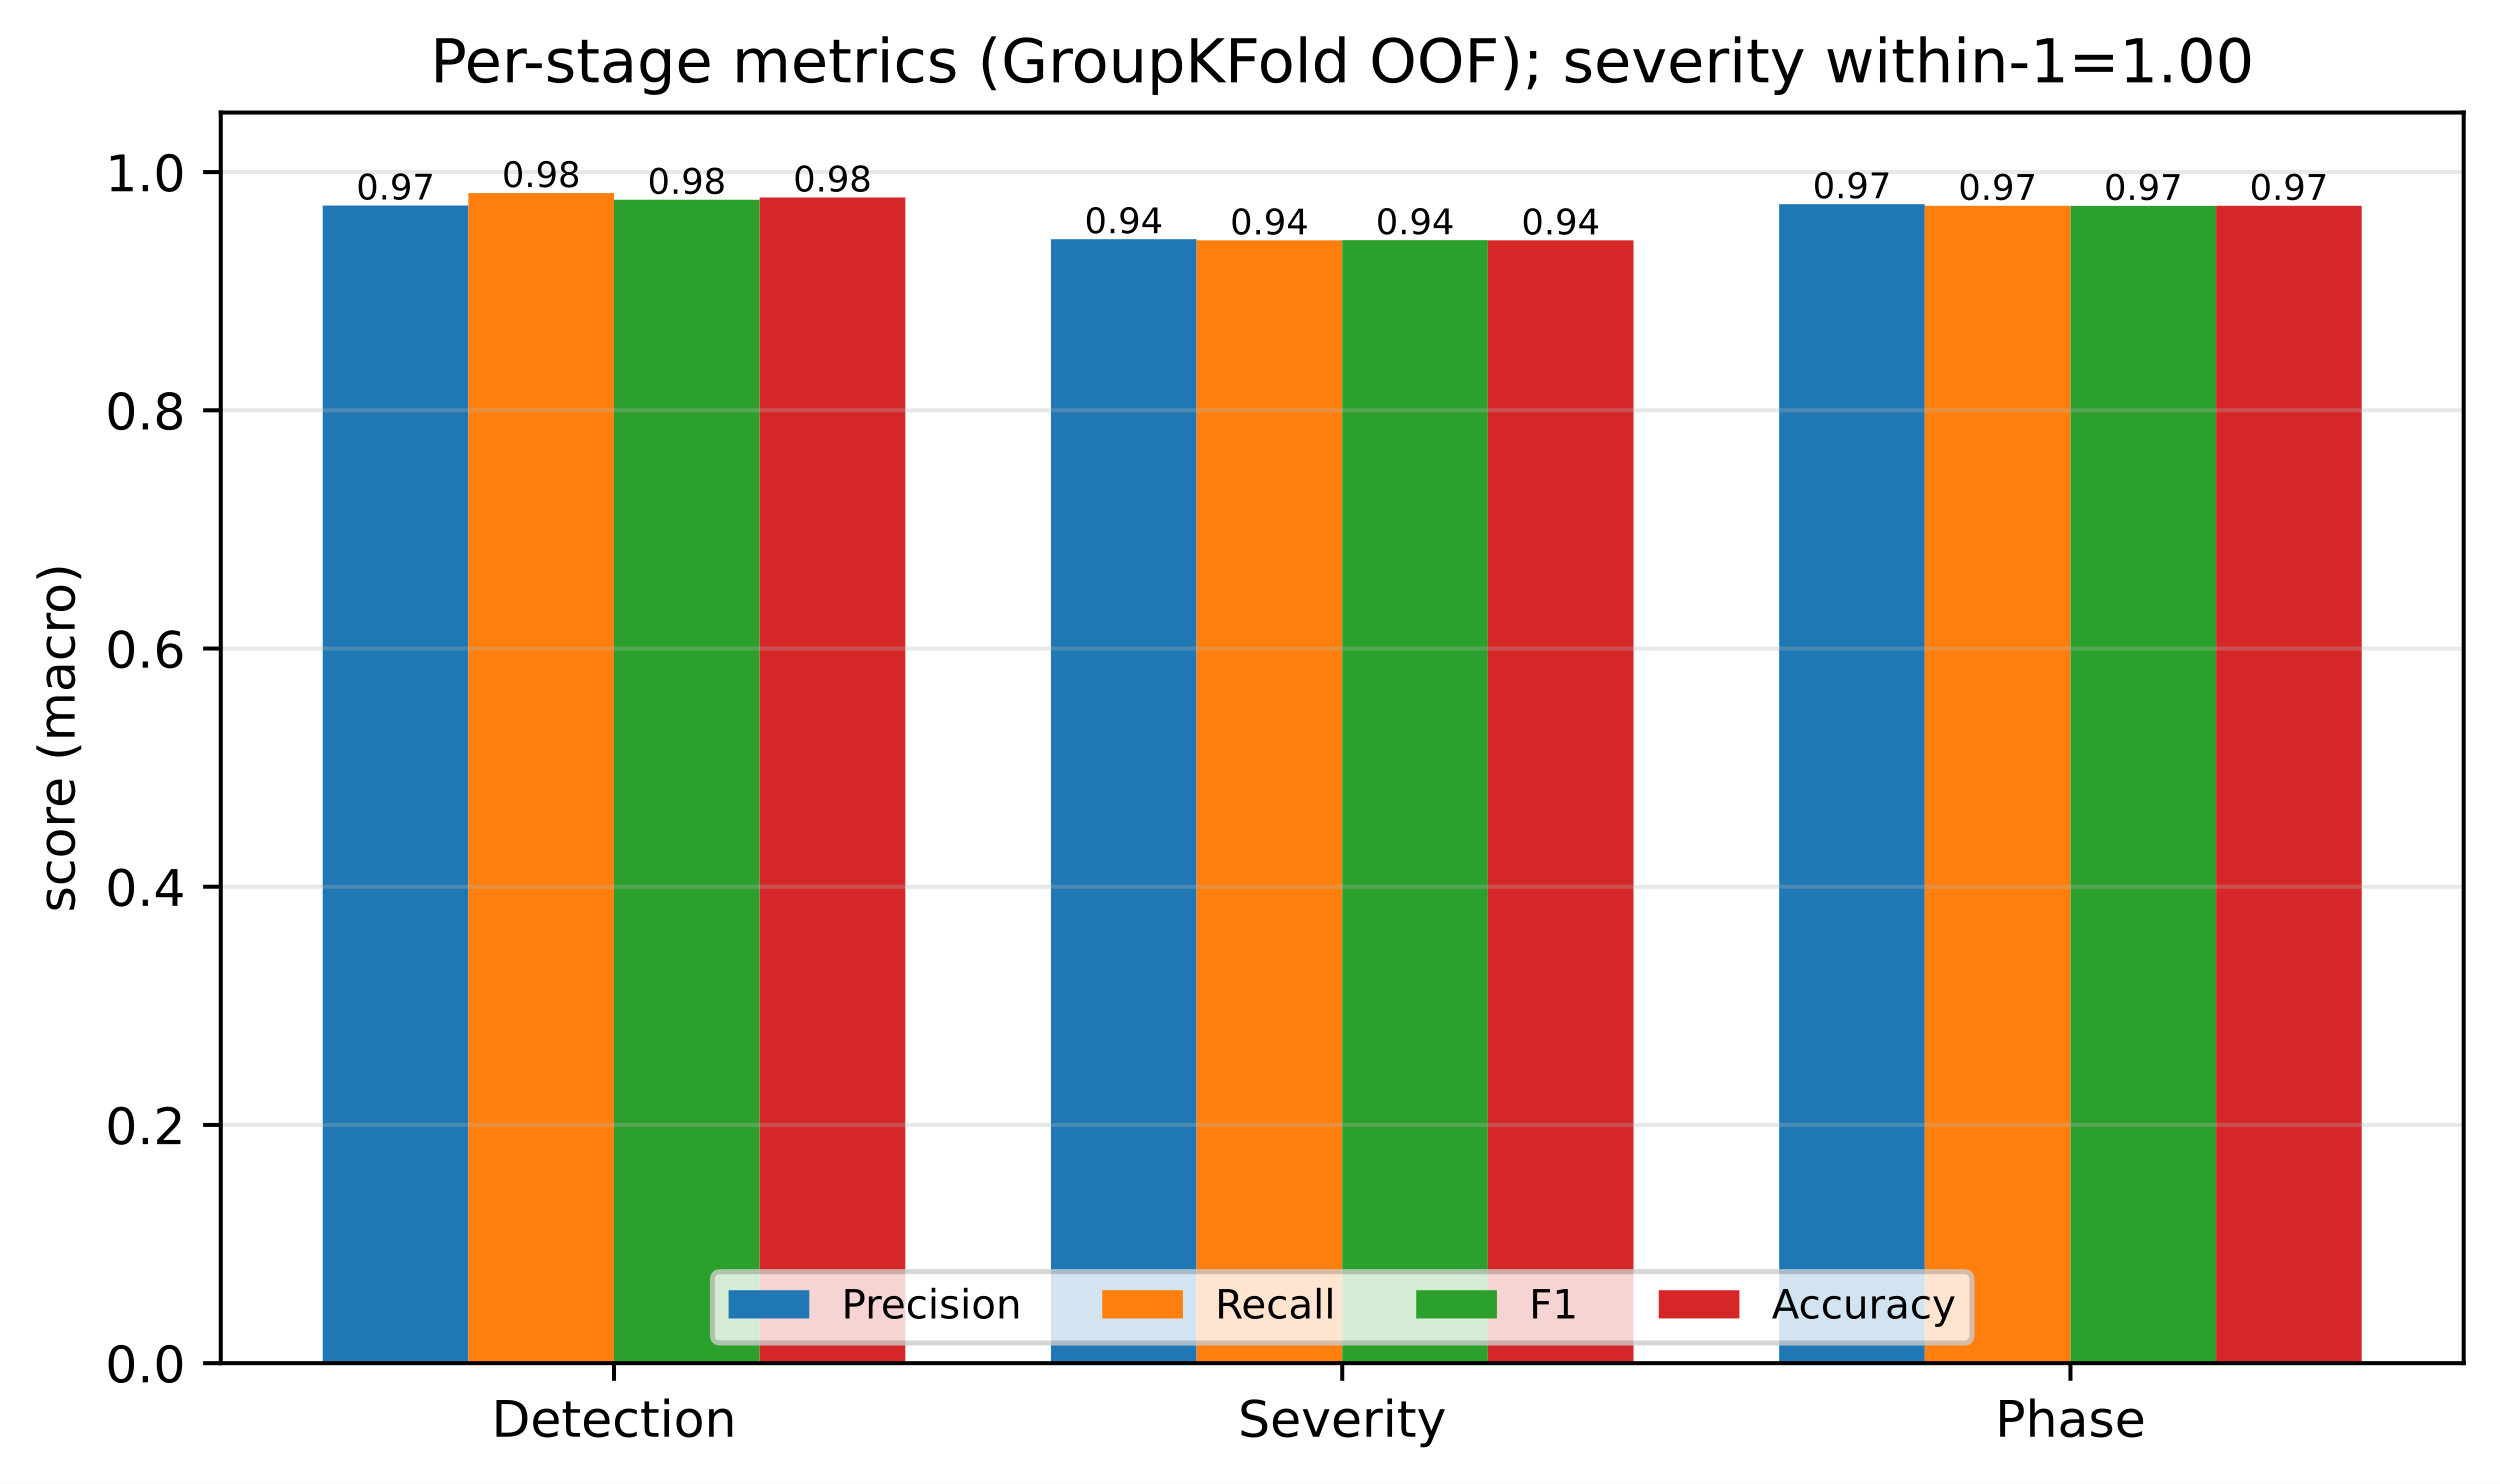
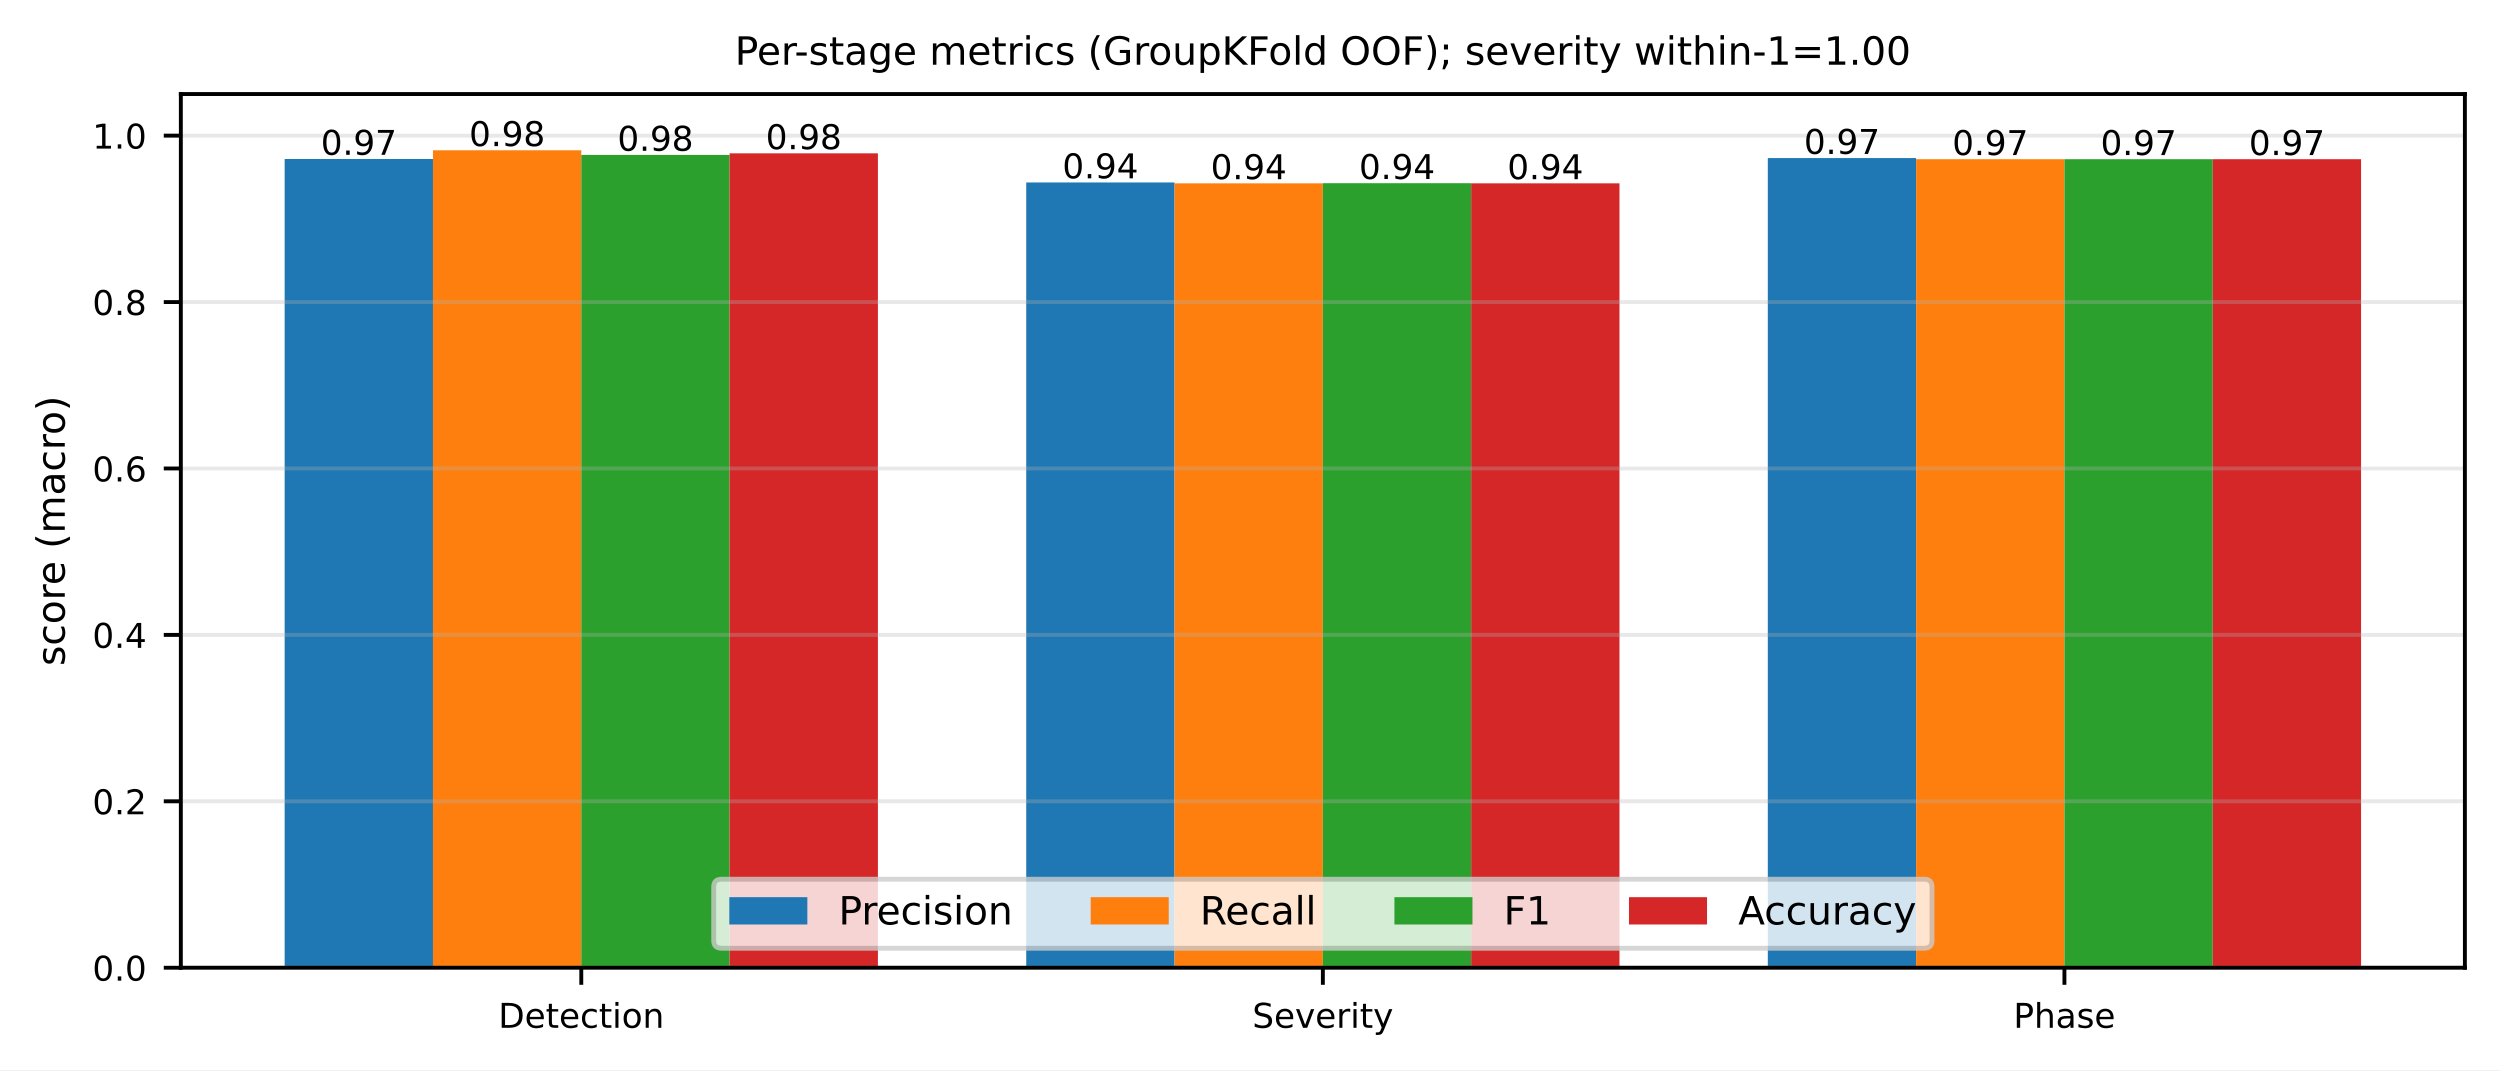
- <svg xmlns="http://www.w3.org/2000/svg" xmlns:xlink="http://www.w3.org/1999/xlink" width="495.756pt" height="294.196pt" viewBox="0 0 495.756 294.196" version="1.1">
+ <svg xmlns="http://www.w3.org/2000/svg" xmlns:xlink="http://www.w3.org/1999/xlink" width="512.54pt" height="219.373pt" viewBox="0 0 512.54 219.373" version="1.1">
  <defs>
    <style type="text/css">*{stroke-linejoin: round; stroke-linecap: butt}</style>
  </defs>
  <g id="figure_1">
    <g id="patch_1">
-       <path d="M 0 294.196  L 495.756 294.196  L 495.756 0  L 0 0  z " style="fill: #ffffff" />
+       <path d="M 0 219.373  L 512.54 219.373  L 512.54 0  L 0 0  z " style="fill: #ffffff" />
    </g>
    <g id="axes_1">
      <g id="patch_2">
-         <path d="M 43.781 270.318  L 488.556 270.318  L 488.556 22.318  L 43.781 22.318  z " style="fill: #ffffff" />
+         <path d="M 37.075 198.399  L 505.34 198.399  L 505.34 19.279  L 37.075 19.279  z " style="fill: #ffffff" />
      </g>
      <g id="patch_3">
-         <path d="M 63.998 270.318  L 92.88 270.318  L 92.88 40.752  L 63.998 40.752  z " clip-path="url(#pb870d8325d)" style="fill: #1f77b4" />
+         <path d="M 58.359 198.399  L 88.766 198.399  L 88.766 32.592  L 58.359 32.592  z " clip-path="url(#p6e9c30948d)" style="fill: #1f77b4" />
      </g>
      <g id="patch_4">
-         <path d="M 208.406 270.318  L 237.287 270.318  L 237.287 47.428  L 208.406 47.428  z " clip-path="url(#pb870d8325d)" style="fill: #1f77b4" />
+         <path d="M 210.394 198.399  L 240.8 198.399  L 240.8 37.415  L 210.394 37.415  z " clip-path="url(#p6e9c30948d)" style="fill: #1f77b4" />
      </g>
      <g id="patch_5">
-         <path d="M 352.813 270.318  L 381.695 270.318  L 381.695 40.49  L 352.813 40.49  z " clip-path="url(#pb870d8325d)" style="fill: #1f77b4" />
+         <path d="M 362.428 198.399  L 392.834 198.399  L 392.834 32.403  L 362.428 32.403  z " clip-path="url(#p6e9c30948d)" style="fill: #1f77b4" />
      </g>
      <g id="patch_6">
-         <path d="M 92.88 270.318  L 121.761 270.318  L 121.761 38.282  L 92.88 38.282  z " clip-path="url(#pb870d8325d)" style="fill: #ff7f0e" />
+         <path d="M 88.766 198.399  L 119.173 198.399  L 119.173 30.809  L 88.766 30.809  z " clip-path="url(#p6e9c30948d)" style="fill: #ff7f0e" />
      </g>
      <g id="patch_7">
-         <path d="M 237.287 270.318  L 266.169 270.318  L 266.169 47.664  L 237.287 47.664  z " clip-path="url(#pb870d8325d)" style="fill: #ff7f0e" />
+         <path d="M 240.8 198.399  L 271.207 198.399  L 271.207 37.585  L 240.8 37.585  z " clip-path="url(#p6e9c30948d)" style="fill: #ff7f0e" />
      </g>
      <g id="patch_8">
-         <path d="M 381.695 270.318  L 410.576 270.318  L 410.576 40.816  L 381.695 40.816  z " clip-path="url(#pb870d8325d)" style="fill: #ff7f0e" />
+         <path d="M 392.834 198.399  L 423.241 198.399  L 423.241 32.639  L 392.834 32.639  z " clip-path="url(#p6e9c30948d)" style="fill: #ff7f0e" />
      </g>
      <g id="patch_9">
-         <path d="M 121.761 270.318  L 150.643 270.318  L 150.643 39.608  L 121.761 39.608  z " clip-path="url(#pb870d8325d)" style="fill: #2ca02c" />
+         <path d="M 119.173 198.399  L 149.58 198.399  L 149.58 31.766  L 119.173 31.766  z " clip-path="url(#p6e9c30948d)" style="fill: #2ca02c" />
      </g>
      <g id="patch_10">
-         <path d="M 266.169 270.318  L 295.05 270.318  L 295.05 47.625  L 266.169 47.625  z " clip-path="url(#pb870d8325d)" style="fill: #2ca02c" />
+         <path d="M 271.207 198.399  L 301.614 198.399  L 301.614 37.557  L 271.207 37.557  z " clip-path="url(#p6e9c30948d)" style="fill: #2ca02c" />
      </g>
      <g id="patch_11">
-         <path d="M 410.576 270.318  L 439.458 270.318  L 439.458 40.823  L 410.576 40.823  z " clip-path="url(#pb870d8325d)" style="fill: #2ca02c" />
+         <path d="M 423.241 198.399  L 453.648 198.399  L 453.648 32.644  L 423.241 32.644  z " clip-path="url(#p6e9c30948d)" style="fill: #2ca02c" />
      </g>
      <g id="patch_12">
-         <path d="M 150.643 270.318  L 179.524 270.318  L 179.524 39.157  L 150.643 39.157  z " clip-path="url(#pb870d8325d)" style="fill: #d62728" />
+         <path d="M 149.58 198.399  L 179.987 198.399  L 179.987 31.441  L 149.58 31.441  z " clip-path="url(#p6e9c30948d)" style="fill: #d62728" />
      </g>
      <g id="patch_13">
-         <path d="M 295.05 270.318  L 323.932 270.318  L 323.932 47.664  L 295.05 47.664  z " clip-path="url(#pb870d8325d)" style="fill: #d62728" />
+         <path d="M 301.614 198.399  L 332.021 198.399  L 332.021 37.585  L 301.614 37.585  z " clip-path="url(#p6e9c30948d)" style="fill: #d62728" />
      </g>
      <g id="patch_14">
-         <path d="M 439.458 270.318  L 468.339 270.318  L 468.339 40.816  L 439.458 40.816  z " clip-path="url(#pb870d8325d)" style="fill: #d62728" />
+         <path d="M 453.648 198.399  L 484.055 198.399  L 484.055 32.639  L 453.648 32.639  z " clip-path="url(#p6e9c30948d)" style="fill: #d62728" />
      </g>
      <g id="matplotlib.axis_1">
        <g id="xtick_1">
          <g id="line2d_1">
            <defs>
-               <path id="m159564c8d9" d="M 0 0  L 0 3.5  " style="stroke: #000000; stroke-width: 0.8" />
+               <path id="m188dd90765" d="M 0 0  L 0 3.5  " style="stroke: #000000; stroke-width: 0.8" />
            </defs>
            <g>
-               <use xlink:href="#m159564c8d9" x="121.761" y="270.318" style="stroke: #000000; stroke-width: 0.8" />
+               <use xlink:href="#m188dd90765" x="119.173" y="198.399" style="stroke: #000000; stroke-width: 0.8" />
            </g>
          </g>
          <g id="text_1">
-             <text style="font-size: 10px; font-family: 'DejaVu Sans', 'Bitstream Vera Sans', 'Computer Modern Sans Serif', 'Lucida Grande', 'Verdana', 'Geneva', 'Lucid', 'Arial', 'Helvetica', 'Avant Garde', sans-serif; text-anchor: middle" x="121.761" y="284.917" transform="rotate(-0 121.7613 284.9166)">Detection</text>
+             <text style="font-size: 7px; font-family: 'DejaVu Sans', 'Bitstream Vera Sans', 'Computer Modern Sans Serif', 'Lucida Grande', 'Verdana', 'Geneva', 'Lucid', 'Arial', 'Helvetica', 'Avant Garde', sans-serif; text-anchor: middle" x="119.173" y="210.718" transform="rotate(-0 119.1731 210.7177)">Detection</text>
          </g>
        </g>
        <g id="xtick_2">
          <g id="line2d_2">
            <g>
-               <use xlink:href="#m159564c8d9" x="266.169" y="270.318" style="stroke: #000000; stroke-width: 0.8" />
+               <use xlink:href="#m188dd90765" x="271.207" y="198.399" style="stroke: #000000; stroke-width: 0.8" />
            </g>
          </g>
          <g id="text_2">
-             <text style="font-size: 10px; font-family: 'DejaVu Sans', 'Bitstream Vera Sans', 'Computer Modern Sans Serif', 'Lucida Grande', 'Verdana', 'Geneva', 'Lucid', 'Arial', 'Helvetica', 'Avant Garde', sans-serif; text-anchor: middle" x="266.169" y="284.917" transform="rotate(-0 266.1687 284.9166)">Severity</text>
+             <text style="font-size: 7px; font-family: 'DejaVu Sans', 'Bitstream Vera Sans', 'Computer Modern Sans Serif', 'Lucida Grande', 'Verdana', 'Geneva', 'Lucid', 'Arial', 'Helvetica', 'Avant Garde', sans-serif; text-anchor: middle" x="271.207" y="210.718" transform="rotate(-0 271.2072 210.7177)">Severity</text>
          </g>
        </g>
        <g id="xtick_3">
          <g id="line2d_3">
            <g>
-               <use xlink:href="#m159564c8d9" x="410.576" y="270.318" style="stroke: #000000; stroke-width: 0.8" />
+               <use xlink:href="#m188dd90765" x="423.241" y="198.399" style="stroke: #000000; stroke-width: 0.8" />
            </g>
          </g>
          <g id="text_3">
-             <text style="font-size: 10px; font-family: 'DejaVu Sans', 'Bitstream Vera Sans', 'Computer Modern Sans Serif', 'Lucida Grande', 'Verdana', 'Geneva', 'Lucid', 'Arial', 'Helvetica', 'Avant Garde', sans-serif; text-anchor: middle" x="410.576" y="284.917" transform="rotate(-0 410.5762 284.9166)">Phase</text>
+             <text style="font-size: 7px; font-family: 'DejaVu Sans', 'Bitstream Vera Sans', 'Computer Modern Sans Serif', 'Lucida Grande', 'Verdana', 'Geneva', 'Lucid', 'Arial', 'Helvetica', 'Avant Garde', sans-serif; text-anchor: middle" x="423.241" y="210.718" transform="rotate(-0 423.2413 210.7177)">Phase</text>
          </g>
        </g>
      </g>
      <g id="matplotlib.axis_2">
        <g id="ytick_1">
          <g id="line2d_4">
-             <path d="M 43.781 270.318  L 488.556 270.318  " clip-path="url(#pb870d8325d)" style="fill: none; stroke: #b0b0b0; stroke-opacity: 0.3; stroke-width: 0.8; stroke-linecap: square" />
+             <path d="M 37.075 198.399  L 505.34 198.399  " clip-path="url(#p6e9c30948d)" style="fill: none; stroke: #b0b0b0; stroke-opacity: 0.3; stroke-width: 0.8; stroke-linecap: square" />
          </g>
          <g id="line2d_5">
            <defs>
-               <path id="m11cf8bf109" d="M 0 0  L -3.5 0  " style="stroke: #000000; stroke-width: 0.8" />
+               <path id="mc6adee2364" d="M 0 0  L -3.5 0  " style="stroke: #000000; stroke-width: 0.8" />
            </defs>
            <g>
-               <use xlink:href="#m11cf8bf109" x="43.781" y="270.318" style="stroke: #000000; stroke-width: 0.8" />
+               <use xlink:href="#mc6adee2364" x="37.075" y="198.399" style="stroke: #000000; stroke-width: 0.8" />
            </g>
          </g>
          <g id="text_4">
-             <text style="font-size: 10px; font-family: 'DejaVu Sans', 'Bitstream Vera Sans', 'Computer Modern Sans Serif', 'Lucida Grande', 'Verdana', 'Geneva', 'Lucid', 'Arial', 'Helvetica', 'Avant Garde', sans-serif; text-anchor: end" x="36.781" y="274.117" transform="rotate(-0 36.78125 274.1173)">0.0</text>
+             <text style="font-size: 7px; font-family: 'DejaVu Sans', 'Bitstream Vera Sans', 'Computer Modern Sans Serif', 'Lucida Grande', 'Verdana', 'Geneva', 'Lucid', 'Arial', 'Helvetica', 'Avant Garde', sans-serif; text-anchor: end" x="30.075" y="201.058" transform="rotate(-0 30.07469 201.0582)">0.0</text>
          </g>
        </g>
        <g id="ytick_2">
          <g id="line2d_6">
-             <path d="M 43.781 223.08  L 488.556 223.08  " clip-path="url(#pb870d8325d)" style="fill: none; stroke: #b0b0b0; stroke-opacity: 0.3; stroke-width: 0.8; stroke-linecap: square" />
+             <path d="M 37.075 164.281  L 505.34 164.281  " clip-path="url(#p6e9c30948d)" style="fill: none; stroke: #b0b0b0; stroke-opacity: 0.3; stroke-width: 0.8; stroke-linecap: square" />
          </g>
          <g id="line2d_7">
            <g>
-               <use xlink:href="#m11cf8bf109" x="43.781" y="223.08" style="stroke: #000000; stroke-width: 0.8" />
+               <use xlink:href="#mc6adee2364" x="37.075" y="164.281" style="stroke: #000000; stroke-width: 0.8" />
            </g>
          </g>
          <g id="text_5">
-             <text style="font-size: 10px; font-family: 'DejaVu Sans', 'Bitstream Vera Sans', 'Computer Modern Sans Serif', 'Lucida Grande', 'Verdana', 'Geneva', 'Lucid', 'Arial', 'Helvetica', 'Avant Garde', sans-serif; text-anchor: end" x="36.781" y="226.879" transform="rotate(-0 36.78125 226.8792)">0.2</text>
+             <text style="font-size: 7px; font-family: 'DejaVu Sans', 'Bitstream Vera Sans', 'Computer Modern Sans Serif', 'Lucida Grande', 'Verdana', 'Geneva', 'Lucid', 'Arial', 'Helvetica', 'Avant Garde', sans-serif; text-anchor: end" x="30.075" y="166.94" transform="rotate(-0 30.07469 166.9401)">0.2</text>
          </g>
        </g>
        <g id="ytick_3">
          <g id="line2d_8">
-             <path d="M 43.781 175.842  L 488.556 175.842  " clip-path="url(#pb870d8325d)" style="fill: none; stroke: #b0b0b0; stroke-opacity: 0.3; stroke-width: 0.8; stroke-linecap: square" />
+             <path d="M 37.075 130.163  L 505.34 130.163  " clip-path="url(#p6e9c30948d)" style="fill: none; stroke: #b0b0b0; stroke-opacity: 0.3; stroke-width: 0.8; stroke-linecap: square" />
          </g>
          <g id="line2d_9">
            <g>
-               <use xlink:href="#m11cf8bf109" x="43.781" y="175.842" style="stroke: #000000; stroke-width: 0.8" />
+               <use xlink:href="#mc6adee2364" x="37.075" y="130.163" style="stroke: #000000; stroke-width: 0.8" />
            </g>
          </g>
          <g id="text_6">
-             <text style="font-size: 10px; font-family: 'DejaVu Sans', 'Bitstream Vera Sans', 'Computer Modern Sans Serif', 'Lucida Grande', 'Verdana', 'Geneva', 'Lucid', 'Arial', 'Helvetica', 'Avant Garde', sans-serif; text-anchor: end" x="36.781" y="179.641" transform="rotate(-0 36.78125 179.6412)">0.4</text>
+             <text style="font-size: 7px; font-family: 'DejaVu Sans', 'Bitstream Vera Sans', 'Computer Modern Sans Serif', 'Lucida Grande', 'Verdana', 'Geneva', 'Lucid', 'Arial', 'Helvetica', 'Avant Garde', sans-serif; text-anchor: end" x="30.075" y="132.822" transform="rotate(-0 30.07469 132.822)">0.4</text>
          </g>
        </g>
        <g id="ytick_4">
          <g id="line2d_10">
-             <path d="M 43.781 128.604  L 488.556 128.604  " clip-path="url(#pb870d8325d)" style="fill: none; stroke: #b0b0b0; stroke-opacity: 0.3; stroke-width: 0.8; stroke-linecap: square" />
+             <path d="M 37.075 96.044  L 505.34 96.044  " clip-path="url(#p6e9c30948d)" style="fill: none; stroke: #b0b0b0; stroke-opacity: 0.3; stroke-width: 0.8; stroke-linecap: square" />
          </g>
          <g id="line2d_11">
            <g>
-               <use xlink:href="#m11cf8bf109" x="43.781" y="128.604" style="stroke: #000000; stroke-width: 0.8" />
+               <use xlink:href="#mc6adee2364" x="37.075" y="96.044" style="stroke: #000000; stroke-width: 0.8" />
            </g>
          </g>
          <g id="text_7">
-             <text style="font-size: 10px; font-family: 'DejaVu Sans', 'Bitstream Vera Sans', 'Computer Modern Sans Serif', 'Lucida Grande', 'Verdana', 'Geneva', 'Lucid', 'Arial', 'Helvetica', 'Avant Garde', sans-serif; text-anchor: end" x="36.781" y="132.403" transform="rotate(-0 36.78125 132.4031)">0.6</text>
+             <text style="font-size: 7px; font-family: 'DejaVu Sans', 'Bitstream Vera Sans', 'Computer Modern Sans Serif', 'Lucida Grande', 'Verdana', 'Geneva', 'Lucid', 'Arial', 'Helvetica', 'Avant Garde', sans-serif; text-anchor: end" x="30.075" y="98.704" transform="rotate(-0 30.07469 98.70392)">0.6</text>
          </g>
        </g>
        <g id="ytick_5">
          <g id="line2d_12">
-             <path d="M 43.781 81.366  L 488.556 81.366  " clip-path="url(#pb870d8325d)" style="fill: none; stroke: #b0b0b0; stroke-opacity: 0.3; stroke-width: 0.8; stroke-linecap: square" />
+             <path d="M 37.075 61.926  L 505.34 61.926  " clip-path="url(#p6e9c30948d)" style="fill: none; stroke: #b0b0b0; stroke-opacity: 0.3; stroke-width: 0.8; stroke-linecap: square" />
          </g>
          <g id="line2d_13">
            <g>
-               <use xlink:href="#m11cf8bf109" x="43.781" y="81.366" style="stroke: #000000; stroke-width: 0.8" />
+               <use xlink:href="#mc6adee2364" x="37.075" y="61.926" style="stroke: #000000; stroke-width: 0.8" />
            </g>
          </g>
          <g id="text_8">
-             <text style="font-size: 10px; font-family: 'DejaVu Sans', 'Bitstream Vera Sans', 'Computer Modern Sans Serif', 'Lucida Grande', 'Verdana', 'Geneva', 'Lucid', 'Arial', 'Helvetica', 'Avant Garde', sans-serif; text-anchor: end" x="36.781" y="85.165" transform="rotate(-0 36.78125 85.16496)">0.8</text>
+             <text style="font-size: 7px; font-family: 'DejaVu Sans', 'Bitstream Vera Sans', 'Computer Modern Sans Serif', 'Lucida Grande', 'Verdana', 'Geneva', 'Lucid', 'Arial', 'Helvetica', 'Avant Garde', sans-serif; text-anchor: end" x="30.075" y="64.586" transform="rotate(-0 30.07469 64.58582)">0.8</text>
          </g>
        </g>
        <g id="ytick_6">
          <g id="line2d_14">
-             <path d="M 43.781 34.128  L 488.556 34.128  " clip-path="url(#pb870d8325d)" style="fill: none; stroke: #b0b0b0; stroke-opacity: 0.3; stroke-width: 0.8; stroke-linecap: square" />
+             <path d="M 37.075 27.808  L 505.34 27.808  " clip-path="url(#p6e9c30948d)" style="fill: none; stroke: #b0b0b0; stroke-opacity: 0.3; stroke-width: 0.8; stroke-linecap: square" />
          </g>
          <g id="line2d_15">
            <g>
-               <use xlink:href="#m11cf8bf109" x="43.781" y="34.128" style="stroke: #000000; stroke-width: 0.8" />
+               <use xlink:href="#mc6adee2364" x="37.075" y="27.808" style="stroke: #000000; stroke-width: 0.8" />
            </g>
          </g>
          <g id="text_9">
-             <text style="font-size: 10px; font-family: 'DejaVu Sans', 'Bitstream Vera Sans', 'Computer Modern Sans Serif', 'Lucida Grande', 'Verdana', 'Geneva', 'Lucid', 'Arial', 'Helvetica', 'Avant Garde', sans-serif; text-anchor: end" x="36.781" y="37.927" transform="rotate(-0 36.78125 37.92687)">1.0</text>
+             <text style="font-size: 7px; font-family: 'DejaVu Sans', 'Bitstream Vera Sans', 'Computer Modern Sans Serif', 'Lucida Grande', 'Verdana', 'Geneva', 'Lucid', 'Arial', 'Helvetica', 'Avant Garde', sans-serif; text-anchor: end" x="30.075" y="30.468" transform="rotate(-0 30.07469 30.46773)">1.0</text>
          </g>
        </g>
        <g id="text_10">
-           <text style="font-size: 10px; font-family: 'DejaVu Sans', 'Bitstream Vera Sans', 'Computer Modern Sans Serif', 'Lucida Grande', 'Verdana', 'Geneva', 'Lucid', 'Arial', 'Helvetica', 'Avant Garde', sans-serif; text-anchor: middle" x="14.798" y="146.318" transform="rotate(-90 14.79844 146.3181)">score (macro)</text>
+           <text style="font-size: 8px; font-family: 'DejaVu Sans', 'Bitstream Vera Sans', 'Computer Modern Sans Serif', 'Lucida Grande', 'Verdana', 'Geneva', 'Lucid', 'Arial', 'Helvetica', 'Avant Garde', sans-serif; text-anchor: middle" x="13.279" y="108.839" transform="rotate(-90 13.27875 108.8388)">score (macro)</text>
        </g>
      </g>
      <g id="patch_15">
-         <path d="M 43.781 270.318  L 43.781 22.318  " style="fill: none; stroke: #000000; stroke-width: 0.8; stroke-linejoin: miter; stroke-linecap: square" />
+         <path d="M 37.075 198.399  L 37.075 19.279  " style="fill: none; stroke: #000000; stroke-width: 0.8; stroke-linejoin: miter; stroke-linecap: square" />
      </g>
      <g id="patch_16">
-         <path d="M 488.556 270.318  L 488.556 22.318  " style="fill: none; stroke: #000000; stroke-width: 0.8; stroke-linejoin: miter; stroke-linecap: square" />
+         <path d="M 505.34 198.399  L 505.34 19.279  " style="fill: none; stroke: #000000; stroke-width: 0.8; stroke-linejoin: miter; stroke-linecap: square" />
      </g>
      <g id="patch_17">
-         <path d="M 43.781 270.318  L 488.556 270.318  " style="fill: none; stroke: #000000; stroke-width: 0.8; stroke-linejoin: miter; stroke-linecap: square" />
+         <path d="M 37.075 198.399  L 505.34 198.399  " style="fill: none; stroke: #000000; stroke-width: 0.8; stroke-linejoin: miter; stroke-linecap: square" />
      </g>
      <g id="patch_18">
-         <path d="M 43.781 22.318  L 488.556 22.318  " style="fill: none; stroke: #000000; stroke-width: 0.8; stroke-linejoin: miter; stroke-linecap: square" />
+         <path d="M 37.075 19.279  L 505.34 19.279  " style="fill: none; stroke: #000000; stroke-width: 0.8; stroke-linejoin: miter; stroke-linecap: square" />
      </g>
      <g id="text_11">
-         <text style="font-size: 7px; font-family: 'DejaVu Sans', 'Bitstream Vera Sans', 'Computer Modern Sans Serif', 'Lucida Grande', 'Verdana', 'Geneva', 'Lucid', 'Arial', 'Helvetica', 'Avant Garde', sans-serif; text-anchor: middle" x="78.439" y="39.571" transform="rotate(-0 78.43904 39.57064)">0.97</text>
+         <text style="font-size: 7px; font-family: 'DejaVu Sans', 'Bitstream Vera Sans', 'Computer Modern Sans Serif', 'Lucida Grande', 'Verdana', 'Geneva', 'Lucid', 'Arial', 'Helvetica', 'Avant Garde', sans-serif; text-anchor: middle" x="73.563" y="31.74" transform="rotate(-0 73.56287 31.73952)">0.97</text>
      </g>
      <g id="text_12">
-         <text style="font-size: 7px; font-family: 'DejaVu Sans', 'Bitstream Vera Sans', 'Computer Modern Sans Serif', 'Lucida Grande', 'Verdana', 'Geneva', 'Lucid', 'Arial', 'Helvetica', 'Avant Garde', sans-serif; text-anchor: middle" x="222.847" y="46.247" transform="rotate(-0 222.8465 46.24725)">0.94</text>
+         <text style="font-size: 7px; font-family: 'DejaVu Sans', 'Bitstream Vera Sans', 'Computer Modern Sans Serif', 'Lucida Grande', 'Verdana', 'Geneva', 'Lucid', 'Arial', 'Helvetica', 'Avant Garde', sans-serif; text-anchor: middle" x="225.597" y="36.562" transform="rotate(-0 225.597 36.56175)">0.94</text>
      </g>
      <g id="text_13">
-         <text style="font-size: 7px; font-family: 'DejaVu Sans', 'Bitstream Vera Sans', 'Computer Modern Sans Serif', 'Lucida Grande', 'Verdana', 'Geneva', 'Lucid', 'Arial', 'Helvetica', 'Avant Garde', sans-serif; text-anchor: middle" x="367.254" y="39.309" transform="rotate(-0 367.254 39.30899)">0.97</text>
+         <text style="font-size: 7px; font-family: 'DejaVu Sans', 'Bitstream Vera Sans', 'Computer Modern Sans Serif', 'Lucida Grande', 'Verdana', 'Geneva', 'Lucid', 'Arial', 'Helvetica', 'Avant Garde', sans-serif; text-anchor: middle" x="377.631" y="31.551" transform="rotate(-0 377.6311 31.55054)">0.97</text>
      </g>
      <g id="text_14">
-         <text style="font-size: 7px; font-family: 'DejaVu Sans', 'Bitstream Vera Sans', 'Computer Modern Sans Serif', 'Lucida Grande', 'Verdana', 'Geneva', 'Lucid', 'Arial', 'Helvetica', 'Avant Garde', sans-serif; text-anchor: middle" x="107.321" y="37.102" transform="rotate(-0 107.3205 37.10152)">0.98</text>
+         <text style="font-size: 7px; font-family: 'DejaVu Sans', 'Bitstream Vera Sans', 'Computer Modern Sans Serif', 'Lucida Grande', 'Verdana', 'Geneva', 'Lucid', 'Arial', 'Helvetica', 'Avant Garde', sans-serif; text-anchor: middle" x="103.97" y="29.956" transform="rotate(-0 103.9697 29.95618)">0.98</text>
      </g>
      <g id="text_15">
-         <text style="font-size: 7px; font-family: 'DejaVu Sans', 'Bitstream Vera Sans', 'Computer Modern Sans Serif', 'Lucida Grande', 'Verdana', 'Geneva', 'Lucid', 'Arial', 'Helvetica', 'Avant Garde', sans-serif; text-anchor: middle" x="251.728" y="46.483" transform="rotate(-0 251.728 46.48346)">0.94</text>
+         <text style="font-size: 7px; font-family: 'DejaVu Sans', 'Bitstream Vera Sans', 'Computer Modern Sans Serif', 'Lucida Grande', 'Verdana', 'Geneva', 'Lucid', 'Arial', 'Helvetica', 'Avant Garde', sans-serif; text-anchor: middle" x="256.004" y="36.732" transform="rotate(-0 256.0038 36.73236)">0.94</text>
      </g>
      <g id="text_16">
-         <text style="font-size: 7px; font-family: 'DejaVu Sans', 'Bitstream Vera Sans', 'Computer Modern Sans Serif', 'Lucida Grande', 'Verdana', 'Geneva', 'Lucid', 'Arial', 'Helvetica', 'Avant Garde', sans-serif; text-anchor: middle" x="396.135" y="39.635" transform="rotate(-0 396.1355 39.63474)">0.97</text>
+         <text style="font-size: 7px; font-family: 'DejaVu Sans', 'Bitstream Vera Sans', 'Computer Modern Sans Serif', 'Lucida Grande', 'Verdana', 'Geneva', 'Lucid', 'Arial', 'Helvetica', 'Avant Garde', sans-serif; text-anchor: middle" x="408.038" y="31.786" transform="rotate(-0 408.0379 31.78582)">0.97</text>
      </g>
      <g id="text_17">
-         <text style="font-size: 7px; font-family: 'DejaVu Sans', 'Bitstream Vera Sans', 'Computer Modern Sans Serif', 'Lucida Grande', 'Verdana', 'Geneva', 'Lucid', 'Arial', 'Helvetica', 'Avant Garde', sans-serif; text-anchor: middle" x="136.202" y="38.427" transform="rotate(-0 136.202 38.42682)">0.98</text>
+         <text style="font-size: 7px; font-family: 'DejaVu Sans', 'Bitstream Vera Sans', 'Computer Modern Sans Serif', 'Lucida Grande', 'Verdana', 'Geneva', 'Lucid', 'Arial', 'Helvetica', 'Avant Garde', sans-serif; text-anchor: middle" x="134.377" y="30.913" transform="rotate(-0 134.3765 30.91338)">0.98</text>
      </g>
      <g id="text_18">
-         <text style="font-size: 7px; font-family: 'DejaVu Sans', 'Bitstream Vera Sans', 'Computer Modern Sans Serif', 'Lucida Grande', 'Verdana', 'Geneva', 'Lucid', 'Arial', 'Helvetica', 'Avant Garde', sans-serif; text-anchor: middle" x="280.609" y="46.445" transform="rotate(-0 280.6095 46.44452)">0.94</text>
+         <text style="font-size: 7px; font-family: 'DejaVu Sans', 'Bitstream Vera Sans', 'Computer Modern Sans Serif', 'Lucida Grande', 'Verdana', 'Geneva', 'Lucid', 'Arial', 'Helvetica', 'Avant Garde', sans-serif; text-anchor: middle" x="286.411" y="36.704" transform="rotate(-0 286.4106 36.70423)">0.94</text>
      </g>
      <g id="text_19">
-         <text style="font-size: 7px; font-family: 'DejaVu Sans', 'Bitstream Vera Sans', 'Computer Modern Sans Serif', 'Lucida Grande', 'Verdana', 'Geneva', 'Lucid', 'Arial', 'Helvetica', 'Avant Garde', sans-serif; text-anchor: middle" x="425.017" y="39.642" transform="rotate(-0 425.017 39.64228)">0.97</text>
+         <text style="font-size: 7px; font-family: 'DejaVu Sans', 'Bitstream Vera Sans', 'Computer Modern Sans Serif', 'Lucida Grande', 'Verdana', 'Geneva', 'Lucid', 'Arial', 'Helvetica', 'Avant Garde', sans-serif; text-anchor: middle" x="438.445" y="31.791" transform="rotate(-0 438.4447 31.79126)">0.97</text>
      </g>
      <g id="text_20">
-         <text style="font-size: 7px; font-family: 'DejaVu Sans', 'Bitstream Vera Sans', 'Computer Modern Sans Serif', 'Lucida Grande', 'Verdana', 'Geneva', 'Lucid', 'Arial', 'Helvetica', 'Avant Garde', sans-serif; text-anchor: middle" x="165.084" y="37.976" transform="rotate(-0 165.0835 37.97621)">0.98</text>
+         <text style="font-size: 7px; font-family: 'DejaVu Sans', 'Bitstream Vera Sans', 'Computer Modern Sans Serif', 'Lucida Grande', 'Verdana', 'Geneva', 'Lucid', 'Arial', 'Helvetica', 'Avant Garde', sans-serif; text-anchor: middle" x="164.783" y="30.588" transform="rotate(-0 164.7833 30.58792)">0.98</text>
      </g>
      <g id="text_21">
-         <text style="font-size: 7px; font-family: 'DejaVu Sans', 'Bitstream Vera Sans', 'Computer Modern Sans Serif', 'Lucida Grande', 'Verdana', 'Geneva', 'Lucid', 'Arial', 'Helvetica', 'Avant Garde', sans-serif; text-anchor: middle" x="309.491" y="46.483" transform="rotate(-0 309.491 46.48346)">0.94</text>
+         <text style="font-size: 7px; font-family: 'DejaVu Sans', 'Bitstream Vera Sans', 'Computer Modern Sans Serif', 'Lucida Grande', 'Verdana', 'Geneva', 'Lucid', 'Arial', 'Helvetica', 'Avant Garde', sans-serif; text-anchor: middle" x="316.817" y="36.732" transform="rotate(-0 316.8174 36.73236)">0.94</text>
      </g>
      <g id="text_22">
-         <text style="font-size: 7px; font-family: 'DejaVu Sans', 'Bitstream Vera Sans', 'Computer Modern Sans Serif', 'Lucida Grande', 'Verdana', 'Geneva', 'Lucid', 'Arial', 'Helvetica', 'Avant Garde', sans-serif; text-anchor: middle" x="453.898" y="39.635" transform="rotate(-0 453.8985 39.63474)">0.97</text>
+         <text style="font-size: 7px; font-family: 'DejaVu Sans', 'Bitstream Vera Sans', 'Computer Modern Sans Serif', 'Lucida Grande', 'Verdana', 'Geneva', 'Lucid', 'Arial', 'Helvetica', 'Avant Garde', sans-serif; text-anchor: middle" x="468.852" y="31.786" transform="rotate(-0 468.8515 31.78582)">0.97</text>
      </g>
      <g id="text_23">
-         <text style="font-size: 12px; font-family: 'DejaVu Sans', 'Bitstream Vera Sans', 'Computer Modern Sans Serif', 'Lucida Grande', 'Verdana', 'Geneva', 'Lucid', 'Arial', 'Helvetica', 'Avant Garde', sans-serif; text-anchor: middle" x="266.169" y="16.318" transform="rotate(-0 266.1687 16.31812)">Per-stage metrics (GroupKFold OOF); severity within-1=1.00</text>
+         <text style="font-size: 8px; font-family: 'DejaVu Sans', 'Bitstream Vera Sans', 'Computer Modern Sans Serif', 'Lucida Grande', 'Verdana', 'Geneva', 'Lucid', 'Arial', 'Helvetica', 'Avant Garde', sans-serif; text-anchor: middle" x="271.207" y="13.279" transform="rotate(-0 271.2072 13.27875)">Per-stage metrics (GroupKFold OOF); severity within-1=1.00</text>
      </g>
      <g id="legend_1">
        <g id="patch_19">
-           <path d="M 142.881 266.318  L 389.456 266.318  Q 391.056 266.318 391.056 264.718  L 391.056 253.776  Q 391.056 252.176 389.456 252.176  L 142.881 252.176  Q 141.281 252.176 141.281 253.776  L 141.281 264.718  Q 141.281 266.318 142.881 266.318  z " style="fill: #ffffff; opacity: 0.8; stroke: #cccccc; stroke-linejoin: miter" />
+           <path d="M 147.92 194.399  L 394.495 194.399  Q 396.095 194.399 396.095 192.799  L 396.095 181.856  Q 396.095 180.256 394.495 180.256  L 147.92 180.256  Q 146.32 180.256 146.32 181.856  L 146.32 192.799  Q 146.32 194.399 147.92 194.399  z " style="fill: #ffffff; opacity: 0.8; stroke: #cccccc; stroke-linejoin: miter" />
        </g>
        <g id="patch_20">
-           <path d="M 144.481 261.454  L 160.481 261.454  L 160.481 255.854  L 144.481 255.854  z " style="fill: #1f77b4" />
+           <path d="M 149.52 189.535  L 165.52 189.535  L 165.52 183.935  L 149.52 183.935  z " style="fill: #1f77b4" />
        </g>
        <g id="text_24">
-           <text style="font-size: 8px; font-family: 'DejaVu Sans', 'Bitstream Vera Sans', 'Computer Modern Sans Serif', 'Lucida Grande', 'Verdana', 'Geneva', 'Lucid', 'Arial', 'Helvetica', 'Avant Garde', sans-serif; text-anchor: start" x="166.881" y="261.454" transform="rotate(-0 166.8812 261.4544)">Precision</text>
+           <text style="font-size: 8px; font-family: 'DejaVu Sans', 'Bitstream Vera Sans', 'Computer Modern Sans Serif', 'Lucida Grande', 'Verdana', 'Geneva', 'Lucid', 'Arial', 'Helvetica', 'Avant Garde', sans-serif; text-anchor: start" x="171.92" y="189.535" transform="rotate(-0 171.9197 189.535)">Precision</text>
        </g>
        <g id="patch_21">
-           <path d="M 218.572 261.454  L 234.572 261.454  L 234.572 255.854  L 218.572 255.854  z " style="fill: #ff7f0e" />
+           <path d="M 223.611 189.535  L 239.611 189.535  L 239.611 183.935  L 223.611 183.935  z " style="fill: #ff7f0e" />
        </g>
        <g id="text_25">
-           <text style="font-size: 8px; font-family: 'DejaVu Sans', 'Bitstream Vera Sans', 'Computer Modern Sans Serif', 'Lucida Grande', 'Verdana', 'Geneva', 'Lucid', 'Arial', 'Helvetica', 'Avant Garde', sans-serif; text-anchor: start" x="240.972" y="261.454" transform="rotate(-0 240.9725 261.4544)">Recall</text>
+           <text style="font-size: 8px; font-family: 'DejaVu Sans', 'Bitstream Vera Sans', 'Computer Modern Sans Serif', 'Lucida Grande', 'Verdana', 'Geneva', 'Lucid', 'Arial', 'Helvetica', 'Avant Garde', sans-serif; text-anchor: start" x="246.011" y="189.535" transform="rotate(-0 246.0109 189.535)">Recall</text>
        </g>
        <g id="patch_22">
-           <path d="M 280.84 261.454  L 296.84 261.454  L 296.84 255.854  L 280.84 255.854  z " style="fill: #2ca02c" />
+           <path d="M 285.878 189.535  L 301.878 189.535  L 301.878 183.935  L 285.878 183.935  z " style="fill: #2ca02c" />
        </g>
        <g id="text_26">
-           <text style="font-size: 8px; font-family: 'DejaVu Sans', 'Bitstream Vera Sans', 'Computer Modern Sans Serif', 'Lucida Grande', 'Verdana', 'Geneva', 'Lucid', 'Arial', 'Helvetica', 'Avant Garde', sans-serif; text-anchor: start" x="303.24" y="261.454" transform="rotate(-0 303.24 261.4544)">F1</text>
+           <text style="font-size: 8px; font-family: 'DejaVu Sans', 'Bitstream Vera Sans', 'Computer Modern Sans Serif', 'Lucida Grande', 'Verdana', 'Geneva', 'Lucid', 'Arial', 'Helvetica', 'Avant Garde', sans-serif; text-anchor: start" x="308.278" y="189.535" transform="rotate(-0 308.2784 189.535)">F1</text>
        </g>
        <g id="patch_23">
-           <path d="M 328.931 261.454  L 344.931 261.454  L 344.931 255.854  L 328.931 255.854  z " style="fill: #d62728" />
+           <path d="M 333.97 189.535  L 349.97 189.535  L 349.97 183.935  L 333.97 183.935  z " style="fill: #d62728" />
        </g>
        <g id="text_27">
-           <text style="font-size: 8px; font-family: 'DejaVu Sans', 'Bitstream Vera Sans', 'Computer Modern Sans Serif', 'Lucida Grande', 'Verdana', 'Geneva', 'Lucid', 'Arial', 'Helvetica', 'Avant Garde', sans-serif; text-anchor: start" x="351.331" y="261.454" transform="rotate(-0 351.3313 261.4544)">Accuracy</text>
+           <text style="font-size: 8px; font-family: 'DejaVu Sans', 'Bitstream Vera Sans', 'Computer Modern Sans Serif', 'Lucida Grande', 'Verdana', 'Geneva', 'Lucid', 'Arial', 'Helvetica', 'Avant Garde', sans-serif; text-anchor: start" x="356.37" y="189.535" transform="rotate(-0 356.3697 189.535)">Accuracy</text>
        </g>
      </g>
    </g>
  </g>
  <defs>
-     <clipPath id="pb870d8325d">
-       <rect x="43.781" y="22.318" width="444.775" height="248" />
+     <clipPath id="p6e9c30948d">
+       <rect x="37.075" y="19.279" width="468.265" height="179.12" />
    </clipPath>
  </defs>
</svg>
